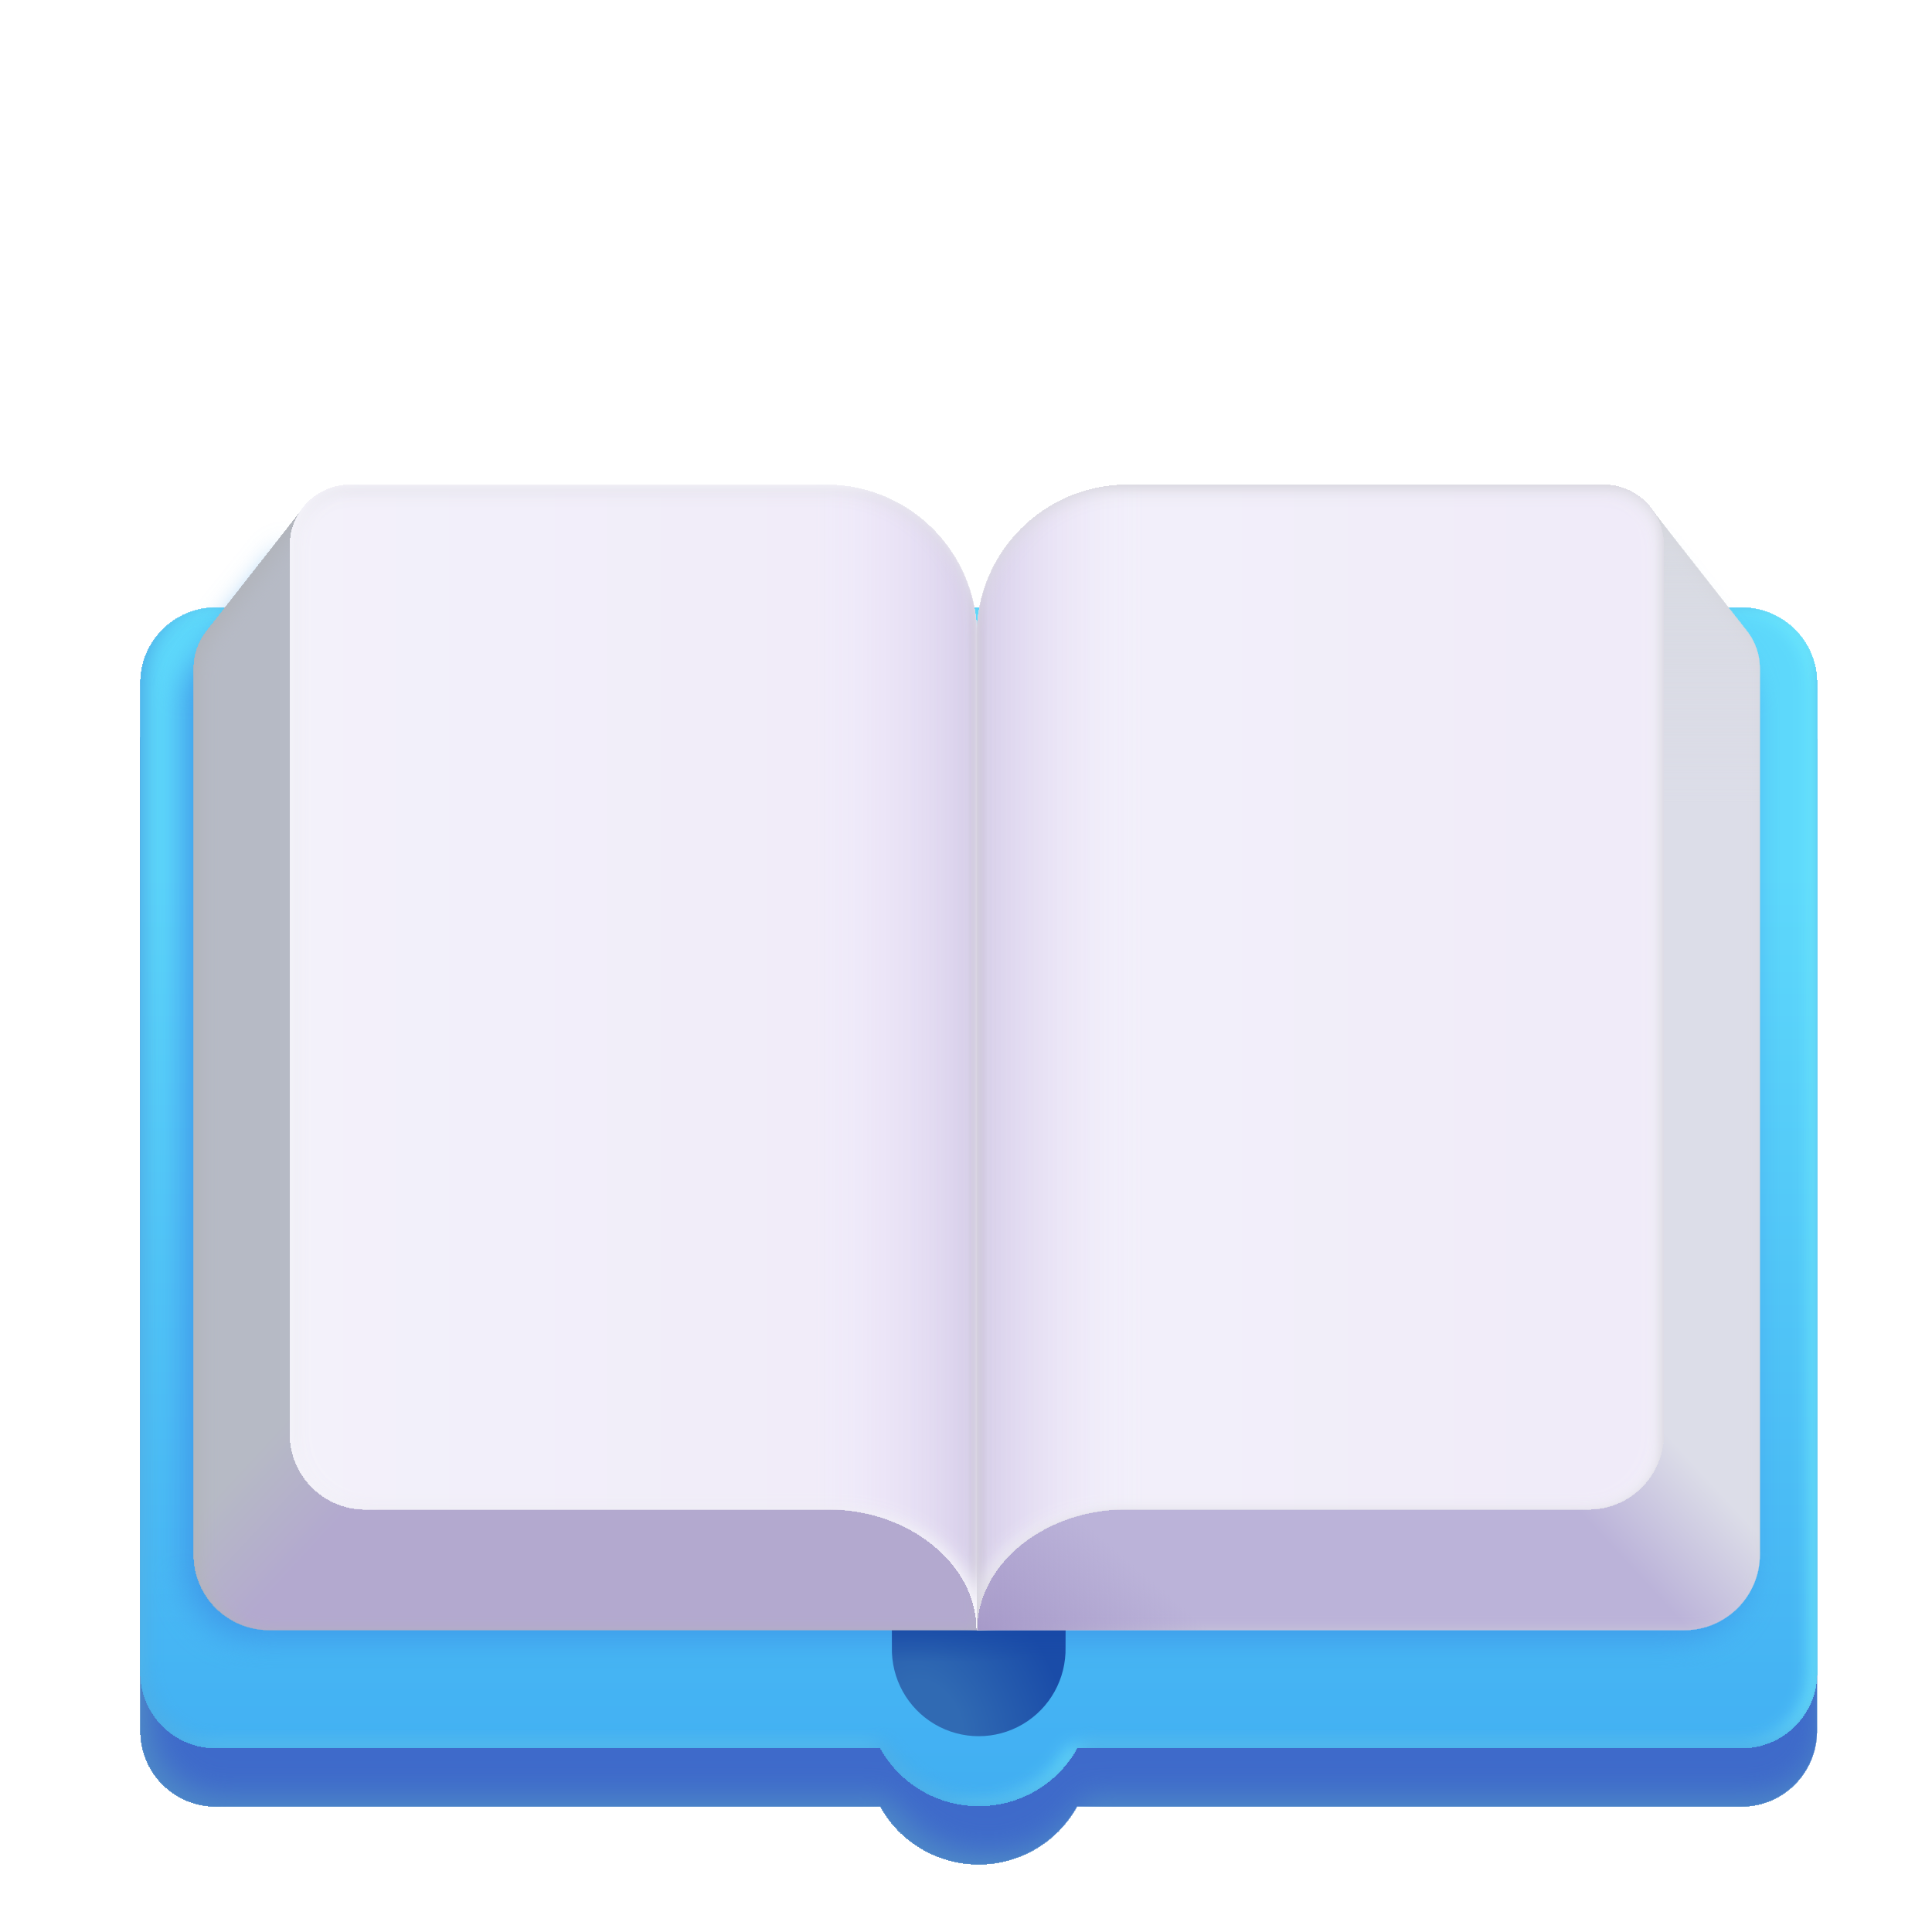
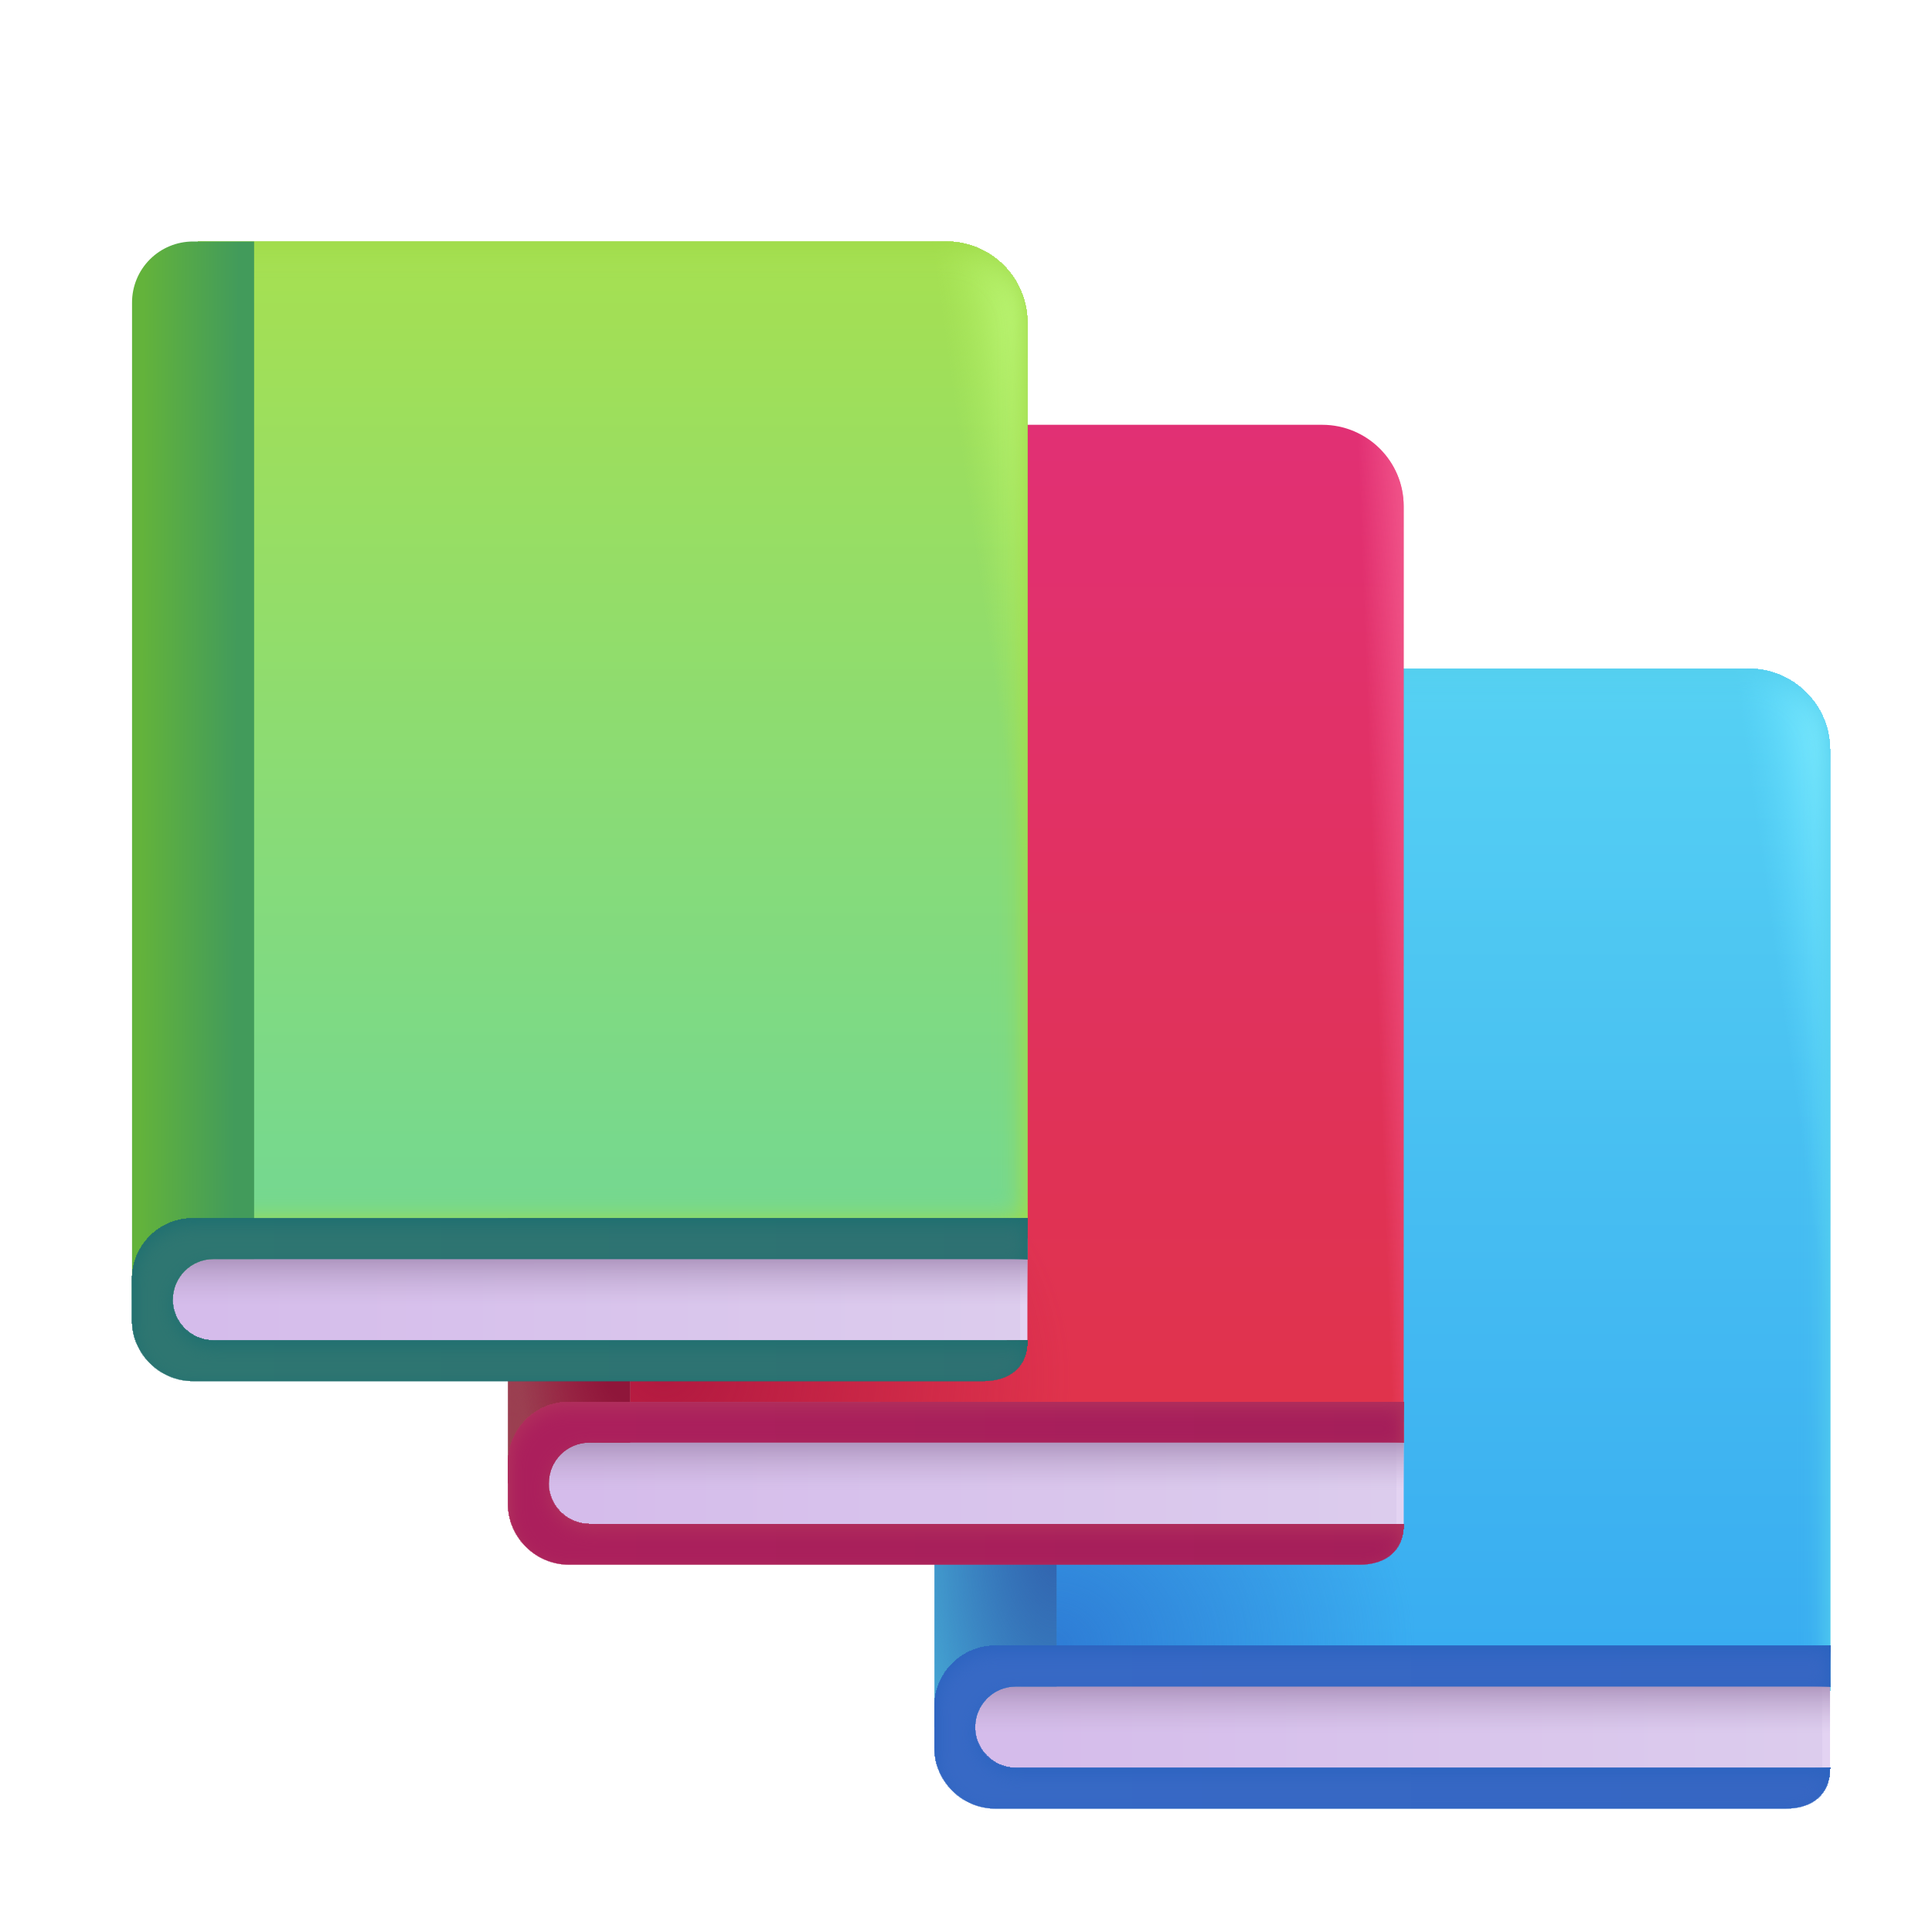
<svg xmlns="http://www.w3.org/2000/svg" width="1em" height="1em" viewBox="0 0 32 32">
  <g fill="none">
-     <g filter="url(#iW4wa2w)">
-       <path fill="#3E6ACA" d="M3.578 11.031c-.69 0-1.25.56-1.25 1.25v16.39c0 .691.56 1.25 1.25 1.25h11.005a1.863 1.863 0 0 0 3.256 0h11.005c.69 0 1.25-.559 1.25-1.25v-16.39c0-.69-.56-1.25-1.25-1.25z" />
+     <g filter="url(#iNMZ4sc)">
+       <path fill="url(#i8xwWLc)" d="M16.573 11.076h12.39c.744 0 1.348.604 1.348 1.348V28H16.573z" />
+       <path fill="url(#iyy5Lgc)" d="M16.573 11.076h12.39c.744 0 1.348.604 1.348 1.348V28H16.573z" />
+       <path fill="url(#iOlg6jb)" d="M16.573 11.076h12.39c.744 0 1.348.604 1.348 1.348V28H16.573z" />
    </g>
-     <g filter="url(#iU5bllb)">
-       <path fill="url(#irlxH7k)" d="M3.578 10.063c-.69 0-1.25.56-1.25 1.25v16.39c0 .69.56 1.25 1.25 1.25h11.005a1.863 1.863 0 0 0 3.256 0h11.005c.69 0 1.25-.56 1.25-1.25v-16.39c0-.69-.56-1.25-1.25-1.25z" />
+     <path fill="url(#igpQMpc)" d="M15.814 27.596h14.497v1.685h-.337l-.337.338H15.814z" />
+     <path fill="url(#ixd3V2d)" d="M15.814 27.596h14.497v1.685h-.337l-.337.338H15.814z" />
+     <path fill="url(#iiiydwe)" d="M16.488 11.076a1.01 1.01 0 0 0-1.011 1.011v16.52h.674c0-.372.302-.674.674-.674h.675V11.076z" />
+     <path fill="url(#icyTxhb)" d="M16.488 11.076a1.01 1.01 0 0 0-1.011 1.011v16.52h.674c0-.372.302-.674.674-.674h.675V11.076z" />
+     <g filter="url(#i4MOdPz)">
+       <path fill="url(#iXqBXme)" d="M16.488 27.259a1.01 1.01 0 0 0-1.011 1.011v.674c0 .559.453 1.012 1.011 1.012h13.087c.44 0 .736-.226.736-.675H16.825a.674.674 0 0 1 0-1.348h13.486v-.674z" />
    </g>
-     <g filter="url(#ixEQfTb)">
-       <path fill="#3F9BEA" d="m4.81 9.094l-1.565 1.941a.96.96 0 0 0-.214.602V25.93c0 .672.56 1.217 1.25 1.217H27.72c.69 0 1.25-.545 1.25-1.217V11.637a.96.96 0 0 0-.214-.602L27.19 9.094L25.348 23.74H6.652z" />
+     <path fill="url(#ieT5RAd)" d="M10.437 7.036H21.9c.745 0 1.349.604 1.349 1.349v14.834H10.437z" />
+     <path fill="url(#ishvnle)" d="M10.437 7.036H21.9c.745 0 1.349.604 1.349 1.349v14.834H10.437z" />
+     <path fill="url(#iQoF0fd)" d="M10.437 7.036H21.9c.745 0 1.349.604 1.349 1.349v14.834H10.437z" />
+     <path fill="url(#ioROuVc)" d="M8.751 23.556H23.25v1.686h-.337l-.338.337H8.751z" />
+     <path fill="url(#iAnXadW)" d="M8.751 23.556H23.25v1.686h-.337l-.338.337H8.751z" />
+     <path fill="url(#iN3npsf)" d="M9.426 7.036c-.559 0-1.012.453-1.012 1.012v16.52h.675c0-.373.301-.675.674-.675h.674V7.036z" />
+     <path fill="url(#iwJnB7b)" d="M9.426 7.036c-.559 0-1.012.453-1.012 1.012v16.52h.675c0-.373.301-.675.674-.675h.674V7.036z" />
+     <path fill="url(#ipsgsBd)" d="M9.426 7.036c-.559 0-1.012.453-1.012 1.012v16.52h.675c0-.373.301-.675.674-.675h.674V7.036z" />
+     <g filter="url(#ihkcnmc)">
+       <path fill="url(#itpuv2c)" d="M9.426 23.22a1.01 1.01 0 0 0-1.012 1.01v.675c0 .558.453 1.011 1.012 1.011h13.086c.44 0 .737-.225.737-.674H9.763a.674.674 0 0 1 0-1.349h13.486v-.674z" />
    </g>
-     <path fill="url(#iDgSBtb)" d="M14.773 25.703h2.875v1.578a1.438 1.438 0 1 1-2.875 0z" />
-     <path fill="url(#i3Tskbc)" d="M14.773 25.703h2.875v1.578a1.438 1.438 0 1 1-2.875 0z" />
-     <g filter="url(#iaoDsVd)">
-       <path fill="url(#iy0dfHe)" d="M3.424 10.455L4.99 8.46L6.832 23.5h9.348V27H4.46c-.69 0-1.25-.56-1.25-1.25V11.072a1 1 0 0 1 .214-.617" />
+     <g filter="url(#ixnZAVb)">
+       <path fill="url(#i65VOeb)" d="M3.282 4h12.387c.744 0 1.348.604 1.348 1.348v14.83H3.282z" />
+       <path fill="url(#izgOa7c)" d="M3.282 4h12.387c.744 0 1.348.604 1.348 1.348v14.83H3.282z" />
    </g>
-     <g filter="url(#iggHM1c)">
-       <path fill="url(#i2ppiTc)" d="M28.935 10.455L27.369 8.46L25.528 23.5H16.18V27h11.718c.69 0 1.25-.56 1.25-1.25V11.072a1 1 0 0 0-.213-.617" />
-       <path fill="url(#iad3Q2d)" d="M28.935 10.455L27.369 8.46L25.528 23.5H16.18V27h11.718c.69 0 1.25-.56 1.25-1.25V11.072a1 1 0 0 0-.213-.617" />
-     </g>
-     <path fill="url(#iJAyaip)" d="M28.935 10.455L27.369 8.46L25.528 23.5H16.18V27h11.718c.69 0 1.25-.56 1.25-1.25V11.072a1 1 0 0 0-.213-.617" />
-     <g filter="url(#iAlzg0d)">
-       <path fill="url(#iJpgGhd)" d="M4.805 9.031a1 1 0 0 1 1-1h7.875a2.5 2.5 0 0 1 2.5 2.5v16.461c0-1.1-1.133-1.992-2.446-1.992h-7.68c-.69 0-1.25-.56-1.25-1.25z" />
-       <path fill="url(#ieLzLNb)" d="M4.805 9.031a1 1 0 0 1 1-1h7.875a2.5 2.5 0 0 1 2.5 2.5v16.461c0-1.1-1.133-1.992-2.446-1.992h-7.68c-.69 0-1.25-.56-1.25-1.25z" />
-       <path fill="url(#iEoXU8c)" d="M4.805 9.031a1 1 0 0 1 1-1h7.875a2.5 2.5 0 0 1 2.5 2.5v16.461c0-1.1-1.133-1.992-2.446-1.992h-7.68c-.69 0-1.25-.56-1.25-1.25z" />
-     </g>
-     <g filter="url(#iOq1JHe)">
-       <path fill="url(#i7R9JeL)" d="M27.555 9.031a1 1 0 0 0-1-1H18.68a2.5 2.5 0 0 0-2.5 2.5v16.461c0-1.1 1.133-1.992 2.445-1.992h7.68c.69 0 1.25-.56 1.25-1.25z" />
-       <path fill="url(#iT5Qiec)" d="M27.555 9.031a1 1 0 0 0-1-1H18.68a2.5 2.5 0 0 0-2.5 2.5v16.461c0-1.1 1.133-1.992 2.445-1.992h7.68c.69 0 1.25-.56 1.25-1.25z" />
-       <path fill="url(#iunkFrb)" d="M27.555 9.031a1 1 0 0 0-1-1H18.68a2.5 2.5 0 0 0-2.5 2.5v16.461c0-1.1 1.133-1.992 2.445-1.992h7.68c.69 0 1.25-.56 1.25-1.25z" />
+     <path fill="url(#icd7Dcc)" d="M2.524 20.516h14.493V22.2h-.337l-.337.337H2.523z" />
+     <path fill="url(#iN9D1Qc)" d="M2.524 20.516h14.493V22.2h-.337l-.337.337H2.523z" />
+     <path fill="url(#ihLKS0b)" d="M3.198 4a1.01 1.01 0 0 0-1.011 1.011v16.516h.674c0-.373.302-.674.674-.674h.674V4z" />
+     <g filter="url(#ijiUcQb)">
+       <path fill="url(#iXjgmne)" d="M3.198 20.179a1.01 1.01 0 0 0-1.011 1.01v.675a1.01 1.01 0 0 0 1.01 1.011h13.084c.44 0 .736-.226.736-.674H3.535a.674.674 0 1 1 0-1.348h13.482v-.674z" />
    </g>
    <defs>
-       <linearGradient id="irlxH7k" x1="16.211" x2="16.211" y1="14.438" y2="29.91" gradientUnits="userSpaceOnUse">
-         <stop stop-color="#5DD8FB" />
-         <stop offset="1" stop-color="#41AEF2" />
+       <linearGradient id="i8xwWLc" x1="23.905" x2="23.905" y1="11.076" y2="27.259" gradientUnits="userSpaceOnUse">
+         <stop stop-color="#56D1F3" />
+         <stop offset="1" stop-color="#39ADF1" />
      </linearGradient>
-       <linearGradient id="i3Tskbc" x1="16.211" x2="16.211" y1="26.781" y2="27.531" gradientUnits="userSpaceOnUse">
-         <stop stop-color="#1748A6" />
-         <stop offset="1" stop-color="#1748A6" stop-opacity="0" />
+       <linearGradient id="iyy5Lgc" x1="30.416" x2="29.089" y1="13.457" y2="13.646" gradientUnits="userSpaceOnUse">
+         <stop offset=".014" stop-color="#7FECFF" />
+         <stop offset="1" stop-color="#60DEFF" stop-opacity="0" />
      </linearGradient>
-       <linearGradient id="iy0dfHe" x1="12.516" x2="5.266" y1="28.656" y2="21.938" gradientUnits="userSpaceOnUse">
-         <stop offset=".75" stop-color="#B3A9CF" />
-         <stop offset=".932" stop-color="#B6BAC5" />
+       <linearGradient id="igpQMpc" x1="16.638" x2="30.189" y1="28.887" y2="28.887" gradientUnits="userSpaceOnUse">
+         <stop stop-color="#D5BCEB" />
+         <stop offset="1" stop-color="#DCCCED" />
+         <stop offset="1" stop-color="#E3D3F2" />
      </linearGradient>
-       <linearGradient id="i2ppiTc" x1="19.844" x2="27.094" y1="28.656" y2="21.938" gradientUnits="userSpaceOnUse">
-         <stop offset=".717" stop-color="#BBB3D9" />
-         <stop offset=".913" stop-color="#DCDDE8" />
+       <linearGradient id="ixd3V2d" x1="23.063" x2="23.063" y1="27.756" y2="28.713" gradientUnits="userSpaceOnUse">
+         <stop stop-color="#9F84AE" />
+         <stop offset="1" stop-color="#C5B1D6" stop-opacity="0" />
      </linearGradient>
-       <linearGradient id="iad3Q2d" x1="27.976" x2="27.976" y1="8.886" y2="13.327" gradientUnits="userSpaceOnUse">
-         <stop stop-color="#D8DAE2" />
-         <stop offset="1" stop-color="#D8DAE2" stop-opacity="0" />
+       <linearGradient id="iiiydwe" x1="15.615" x2="17.205" y1="21.013" y2="21.021" gradientUnits="userSpaceOnUse">
+         <stop stop-color="#44A3D2" />
+         <stop offset="1" stop-color="#3C8FCC" />
      </linearGradient>
-       <linearGradient id="iJAyaip" x1="16.18" x2="17.797" y1="27" y2="25.094" gradientUnits="userSpaceOnUse">
-         <stop stop-color="#A699C9" />
-         <stop offset="1" stop-color="#A699C9" stop-opacity="0" />
+       <linearGradient id="iXqBXme" x1="16.442" x2="30.311" y1="29.257" y2="29.235" gradientUnits="userSpaceOnUse">
+         <stop stop-color="#3769C5" />
+         <stop offset="1" stop-color="#3666C3" />
      </linearGradient>
-       <linearGradient id="iJpgGhd" x1="4.805" x2="15.328" y1="17.512" y2="17.512" gradientUnits="userSpaceOnUse">
-         <stop stop-color="#F3F1FA" />
-         <stop offset="1" stop-color="#F0EBF9" />
+       <linearGradient id="ieT5RAd" x1="16.843" x2="16.843" y1="7.036" y2="23.219" gradientUnits="userSpaceOnUse">
+         <stop stop-color="#E13074" />
+         <stop offset="1" stop-color="#E0334C" />
      </linearGradient>
-       <linearGradient id="ieLzLNb" x1="16.18" x2="13.453" y1="25.688" y2="25.688" gradientUnits="userSpaceOnUse">
-         <stop stop-color="#D5CCE8" />
-         <stop offset="1" stop-color="#F2EBFF" stop-opacity="0" />
+       <linearGradient id="ishvnle" x1="24.388" x2="22.561" y1="9.317" y2="9.382" gradientUnits="userSpaceOnUse">
+         <stop offset=".409" stop-color="#F76594" />
+         <stop offset="1" stop-color="#FA6295" stop-opacity="0" />
      </linearGradient>
-       <linearGradient id="iEoXU8c" x1="16.234" x2="16.016" y1="25.906" y2="25.906" gradientUnits="userSpaceOnUse">
-         <stop offset=".179" stop-color="#BFB3D1" />
-         <stop offset="1" stop-color="#BFB3D1" stop-opacity="0" />
+       <linearGradient id="ioROuVc" x1="9.575" x2="23.127" y1="24.848" y2="24.848" gradientUnits="userSpaceOnUse">
+         <stop stop-color="#D5BCEB" />
+         <stop offset="1" stop-color="#DCCCED" />
+         <stop offset="1" stop-color="#E3D3F2" />
      </linearGradient>
-       <linearGradient id="i7R9JeL" x1="16.18" x2="26.703" y1="17.512" y2="17.512" gradientUnits="userSpaceOnUse">
-         <stop stop-color="#F3F1FA" />
-         <stop offset="1" stop-color="#F0EBF9" />
+       <linearGradient id="iAnXadW" x1="16" x2="16" y1="23.717" y2="24.674" gradientUnits="userSpaceOnUse">
+         <stop stop-color="#9F84AE" />
+         <stop offset="1" stop-color="#C5B1D6" stop-opacity="0" />
      </linearGradient>
-       <linearGradient id="iT5Qiec" x1="16.18" x2="18.984" y1="25.688" y2="25.688" gradientUnits="userSpaceOnUse">
-         <stop stop-color="#D5CCE8" />
-         <stop offset="1" stop-color="#F2EBFF" stop-opacity="0" />
+       <linearGradient id="iN3npsf" x1="8.553" x2="10.437" y1="16.974" y2="16.974" gradientUnits="userSpaceOnUse">
+         <stop stop-color="#9A3E4F" />
+         <stop offset="1" stop-color="#AA2C4D" />
      </linearGradient>
-       <linearGradient id="iunkFrb" x1="16.152" x2="16.359" y1="25.906" y2="25.906" gradientUnits="userSpaceOnUse">
-         <stop stop-color="#BFB3D1" />
-         <stop offset="1" stop-color="#BFB3D1" stop-opacity="0" />
+       <linearGradient id="itpuv2c" x1="9.379" x2="23.249" y1="25.218" y2="25.196" gradientUnits="userSpaceOnUse">
+         <stop stop-color="#AB1F5C" />
+         <stop offset="1" stop-color="#A51E5A" />
      </linearGradient>
-       <filter id="iW4wa2w" width="27.916" height="19.998" x="2.328" y="10.881" color-interpolation-filters="sRGB" filterUnits="userSpaceOnUse">
+       <linearGradient id="i65VOeb" x1="10.613" x2="10.613" y1="4" y2="20.179" gradientUnits="userSpaceOnUse">
+         <stop stop-color="#A6E051" />
+         <stop offset="1" stop-color="#74D891" />
+       </linearGradient>
+       <linearGradient id="izgOa7c" x1="17.122" x2="15.795" y1="6.38" y2="6.57" gradientUnits="userSpaceOnUse">
+         <stop offset=".014" stop-color="#C0FA7C" />
+         <stop offset="1" stop-color="#B0ED5B" stop-opacity="0" />
+       </linearGradient>
+       <linearGradient id="icd7Dcc" x1="3.347" x2="16.895" y1="21.807" y2="21.807" gradientUnits="userSpaceOnUse">
+         <stop stop-color="#D5BCEB" />
+         <stop offset="1" stop-color="#DCCCED" />
+         <stop offset="1" stop-color="#E3D3F2" />
+       </linearGradient>
+       <linearGradient id="iN9D1Qc" x1="9.77" x2="9.77" y1="20.676" y2="21.633" gradientUnits="userSpaceOnUse">
+         <stop stop-color="#9F84AE" />
+         <stop offset="1" stop-color="#C5B1D6" stop-opacity="0" />
+       </linearGradient>
+       <linearGradient id="ihLKS0b" x1="2.325" x2="3.914" y1="13.935" y2="13.943" gradientUnits="userSpaceOnUse">
+         <stop stop-color="#63B33B" />
+         <stop offset="1" stop-color="#429B5B" />
+       </linearGradient>
+       <linearGradient id="iXjgmne" x1="3.151" x2="17.017" y1="22.177" y2="22.155" gradientUnits="userSpaceOnUse">
+         <stop stop-color="#2E7671" />
+         <stop offset="1" stop-color="#2E7172" />
+       </linearGradient>
+       <radialGradient id="iOlg6jb" cx="0" cy="0" r="1" gradientTransform="matrix(6.0275 0 0 5.11709 17.414 27.259)" gradientUnits="userSpaceOnUse">
+         <stop stop-color="#2E7CD5" />
+         <stop offset="1" stop-color="#2E7CD5" stop-opacity="0" />
+       </radialGradient>
+       <radialGradient id="icyTxhb" cx="0" cy="0" r="1" gradientTransform="matrix(0 4.21875 -2.46036 0 17.5 25.625)" gradientUnits="userSpaceOnUse">
+         <stop stop-color="#3163AE" />
+         <stop offset="1" stop-color="#3163AE" stop-opacity="0" />
+       </radialGradient>
+       <radialGradient id="iQoF0fd" cx="0" cy="0" r="1" gradientTransform="matrix(6.75 0 0 5.4622 11.008 22.813)" gradientUnits="userSpaceOnUse">
+         <stop stop-color="#B21940" />
+         <stop offset="1" stop-color="#B21940" stop-opacity="0" />
+       </radialGradient>
+       <radialGradient id="iwJnB7b" cx="0" cy="0" r="1" gradientTransform="matrix(0 -4.4809 .78956 0 8.683 23.673)" gradientUnits="userSpaceOnUse">
+         <stop stop-color="#9B3F51" />
+         <stop offset="1" stop-color="#9B3F51" stop-opacity="0" />
+       </radialGradient>
+       <radialGradient id="ipsgsBd" cx="0" cy="0" r="1" gradientTransform="matrix(0 3.28125 -1.86661 0 10.434 22.345)" gradientUnits="userSpaceOnUse">
+         <stop offset=".267" stop-color="#8F163A" />
+         <stop offset="1" stop-color="#8F163A" stop-opacity="0" />
+       </radialGradient>
+       <filter id="iNMZ4sc" width="13.739" height="17.024" x="16.573" y="11.076" color-interpolation-filters="sRGB" filterUnits="userSpaceOnUse">
        <feFlood flood-opacity="0" result="BackgroundImageFix" />
        <feBlend in="SourceGraphic" in2="BackgroundImageFix" result="shape" />
        <feColorMatrix in="SourceAlpha" result="hardAlpha" values="0 0 0 0 0 0 0 0 0 0 0 0 0 0 0 0 0 0 127 0" />
-         <feOffset dx=".15" dy="-.15" />
+         <feOffset dy=".1" />
        <feGaussianBlur stdDeviation=".25" />
        <feComposite in2="hardAlpha" k2="-1" k3="1" operator="arithmetic" />
-         <feColorMatrix values="0 0 0 0 0.306 0 0 0 0 0.541 0 0 0 0 0.78 0 0 0 1 0" />
-         <feBlend in2="shape" result="effect1_innerShadow_18_20736" />
+         <feColorMatrix values="0 0 0 0 0.325 0 0 0 0 0.808 0 0 0 0 0.933 0 0 0 1 0" />
+         <feBlend in2="shape" result="effect1_innerShadow_18_20855" />
      </filter>
-       <filter id="iU5bllb" width="27.966" height="19.948" x="2.228" y="9.963" color-interpolation-filters="sRGB" filterUnits="userSpaceOnUse">
+       <filter id="i4MOdPz" width="14.834" height="2.797" x="15.477" y="27.259" color-interpolation-filters="sRGB" filterUnits="userSpaceOnUse">
        <feFlood flood-opacity="0" result="BackgroundImageFix" />
        <feBlend in="SourceGraphic" in2="BackgroundImageFix" result="shape" />
        <feColorMatrix in="SourceAlpha" result="hardAlpha" values="0 0 0 0 0 0 0 0 0 0 0 0 0 0 0 0 0 0 127 0" />
-         <feOffset dx="-.1" />
+         <feOffset dy=".1" />
        <feGaussianBlur stdDeviation=".15" />
        <feComposite in2="hardAlpha" k2="-1" k3="1" operator="arithmetic" />
-         <feColorMatrix values="0 0 0 0 0.451 0 0 0 0 0.941 0 0 0 0 1 0 0 0 1 0" />
-         <feBlend in2="shape" result="effect1_innerShadow_18_20736" />
-         <feColorMatrix in="SourceAlpha" result="hardAlpha" values="0 0 0 0 0 0 0 0 0 0 0 0 0 0 0 0 0 0 127 0" />
-         <feOffset dx=".1" dy="-.1" />
-         <feGaussianBlur stdDeviation=".15" />
-         <feComposite in2="hardAlpha" k2="-1" k3="1" operator="arithmetic" />
-         <feColorMatrix values="0 0 0 0 0.286 0 0 0 0 0.667 0 0 0 0 0.902 0 0 0 1 0" />
-         <feBlend in2="effect1_innerShadow_18_20736" result="effect2_innerShadow_18_20736" />
+         <feColorMatrix values="0 0 0 0 0.169 0 0 0 0 0.388 0 0 0 0 0.749 0 0 0 1 0" />
+         <feBlend in2="shape" result="effect1_innerShadow_18_20855" />
      </filter>
-       <filter id="ixEQfTb" width="26.938" height="19.055" x="2.531" y="8.594" color-interpolation-filters="sRGB" filterUnits="userSpaceOnUse">
-         <feFlood flood-opacity="0" result="BackgroundImageFix" />
-         <feBlend in="SourceGraphic" in2="BackgroundImageFix" result="shape" />
-         <feGaussianBlur result="effect1_foregroundBlur_18_20736" stdDeviation=".25" />
-       </filter>
-       <filter id="iaoDsVd" width="13.069" height="18.639" x="3.211" y="8.461" color-interpolation-filters="sRGB" filterUnits="userSpaceOnUse">
+       <filter id="ihkcnmc" width="14.834" height="2.797" x="8.414" y="23.219" color-interpolation-filters="sRGB" filterUnits="userSpaceOnUse">
        <feFlood flood-opacity="0" result="BackgroundImageFix" />
        <feBlend in="SourceGraphic" in2="BackgroundImageFix" result="shape" />
        <feColorMatrix in="SourceAlpha" result="hardAlpha" values="0 0 0 0 0 0 0 0 0 0 0 0 0 0 0 0 0 0 127 0" />
-         <feOffset dx=".1" dy=".1" />
+         <feOffset dy=".1" />
        <feGaussianBlur stdDeviation=".15" />
        <feComposite in2="hardAlpha" k2="-1" k3="1" operator="arithmetic" />
-         <feColorMatrix values="0 0 0 0 0.694 0 0 0 0 0.706 0 0 0 0 0.733 0 0 0 1 0" />
-         <feBlend in2="shape" result="effect1_innerShadow_18_20736" />
+         <feColorMatrix values="0 0 0 0 0.694 0 0 0 0 0.192 0 0 0 0 0.361 0 0 0 1 0" />
+         <feBlend in2="shape" result="effect1_innerShadow_18_20855" />
      </filter>
-       <filter id="iggHM1c" width="13.069" height="18.639" x="16.18" y="8.461" color-interpolation-filters="sRGB" filterUnits="userSpaceOnUse">
+       <filter id="ixnZAVb" width="13.735" height="16.279" x="3.282" y="4" color-interpolation-filters="sRGB" filterUnits="userSpaceOnUse">
        <feFlood flood-opacity="0" result="BackgroundImageFix" />
        <feBlend in="SourceGraphic" in2="BackgroundImageFix" result="shape" />
        <feColorMatrix in="SourceAlpha" result="hardAlpha" values="0 0 0 0 0 0 0 0 0 0 0 0 0 0 0 0 0 0 127 0" />
-         <feOffset dx=".1" dy=".1" />
-         <feGaussianBlur stdDeviation=".15" />
+         <feOffset dy=".1" />
+         <feGaussianBlur stdDeviation=".25" />
        <feComposite in2="hardAlpha" k2="-1" k3="1" operator="arithmetic" />
-         <feColorMatrix values="0 0 0 0 0.831 0 0 0 0 0.835 0 0 0 0 0.855 0 0 0 1 0" />
-         <feBlend in2="shape" result="effect1_innerShadow_18_20736" />
+         <feColorMatrix values="0 0 0 0 0.624 0 0 0 0 0.859 0 0 0 0 0.29 0 0 0 1 0" />
+         <feBlend in2="shape" result="effect1_innerShadow_18_20855" />
      </filter>
-       <filter id="iAlzg0d" width="11.475" height="19.011" x="4.805" y="8.031" color-interpolation-filters="sRGB" filterUnits="userSpaceOnUse">
+       <filter id="ijiUcQb" width="14.83" height="2.796" x="2.187" y="20.179" color-interpolation-filters="sRGB" filterUnits="userSpaceOnUse">
        <feFlood flood-opacity="0" result="BackgroundImageFix" />
        <feBlend in="SourceGraphic" in2="BackgroundImageFix" result="shape" />
        <feColorMatrix in="SourceAlpha" result="hardAlpha" values="0 0 0 0 0 0 0 0 0 0 0 0 0 0 0 0 0 0 127 0" />
-         <feOffset dy=".05" />
+         <feOffset dy=".1" />
        <feGaussianBlur stdDeviation=".15" />
        <feComposite in2="hardAlpha" k2="-1" k3="1" operator="arithmetic" />
-         <feColorMatrix values="0 0 0 0 0.827 0 0 0 0 0.82 0 0 0 0 0.855 0 0 0 1 0" />
-         <feBlend in2="shape" result="effect1_innerShadow_18_20736" />
-         <feColorMatrix in="SourceAlpha" result="hardAlpha" values="0 0 0 0 0 0 0 0 0 0 0 0 0 0 0 0 0 0 127 0" />
-         <feOffset dx=".1" />
-         <feGaussianBlur stdDeviation=".15" />
-         <feComposite in2="hardAlpha" k2="-1" k3="1" operator="arithmetic" />
-         <feColorMatrix values="0 0 0 0 0.98 0 0 0 0 0.976 0 0 0 0 1 0 0 0 1 0" />
-         <feBlend in2="effect1_innerShadow_18_20736" result="effect2_innerShadow_18_20736" />
+         <feColorMatrix values="0 0 0 0 0.114 0 0 0 0 0.435 0 0 0 0 0.439 0 0 0 1 0" />
+         <feBlend in2="shape" result="effect1_innerShadow_18_20855" />
      </filter>
-       <filter id="iOq1JHe" width="11.475" height="19.011" x="16.08" y="8.031" color-interpolation-filters="sRGB" filterUnits="userSpaceOnUse">
-         <feFlood flood-opacity="0" result="BackgroundImageFix" />
-         <feBlend in="SourceGraphic" in2="BackgroundImageFix" result="shape" />
-         <feColorMatrix in="SourceAlpha" result="hardAlpha" values="0 0 0 0 0 0 0 0 0 0 0 0 0 0 0 0 0 0 127 0" />
-         <feOffset dx="-.1" />
-         <feGaussianBlur stdDeviation=".15" />
-         <feComposite in2="hardAlpha" k2="-1" k3="1" operator="arithmetic" />
-         <feColorMatrix values="0 0 0 0 0.98 0 0 0 0 0.976 0 0 0 0 1 0 0 0 1 0" />
-         <feBlend in2="shape" result="effect1_innerShadow_18_20736" />
-         <feColorMatrix in="SourceAlpha" result="hardAlpha" values="0 0 0 0 0 0 0 0 0 0 0 0 0 0 0 0 0 0 127 0" />
-         <feOffset dy=".05" />
-         <feGaussianBlur stdDeviation=".15" />
-         <feComposite in2="hardAlpha" k2="-1" k3="1" operator="arithmetic" />
-         <feColorMatrix values="0 0 0 0 0.827 0 0 0 0 0.82 0 0 0 0 0.855 0 0 0 1 0" />
-         <feBlend in2="effect1_innerShadow_18_20736" result="effect2_innerShadow_18_20736" />
-       </filter>
-       <radialGradient id="iDgSBtb" cx="0" cy="0" r="1" gradientTransform="matrix(2 -1 1.40312 2.80625 15.375 28.531)" gradientUnits="userSpaceOnUse">
-         <stop offset=".232" stop-color="#306AB3" />
-         <stop offset="1" stop-color="#1A4CA8" />
-       </radialGradient>
    </defs>
  </g>
</svg>
